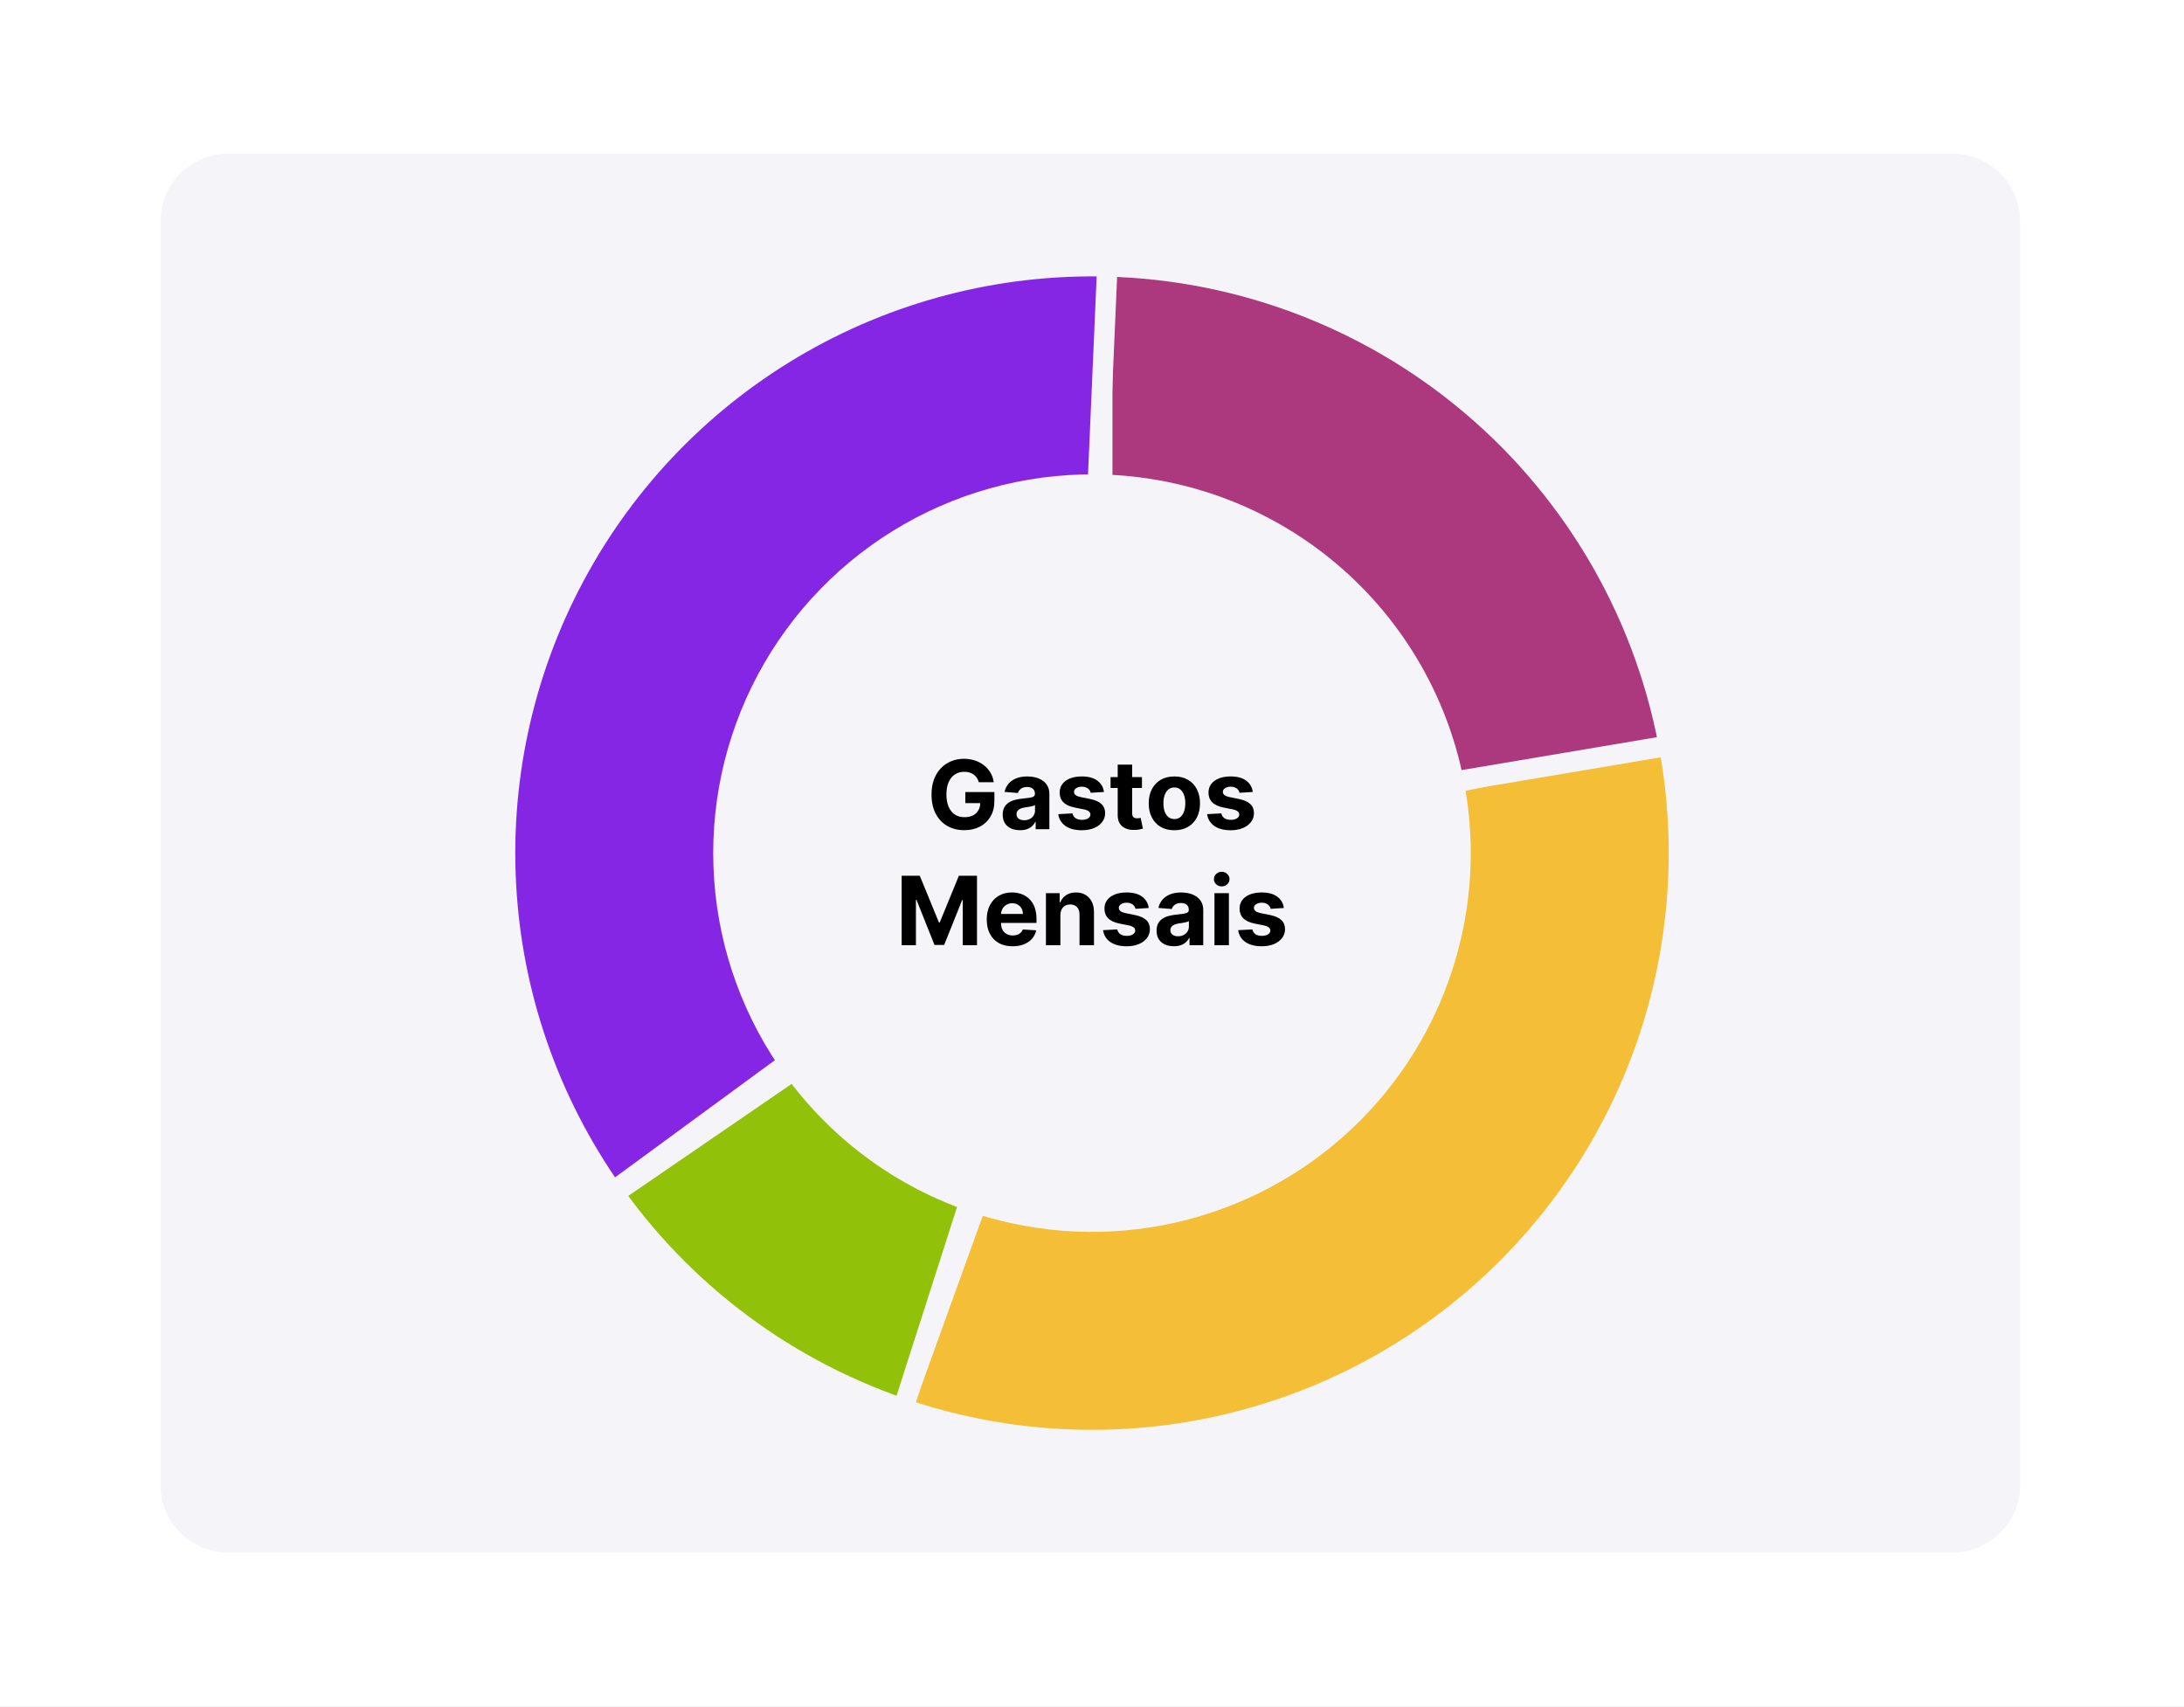
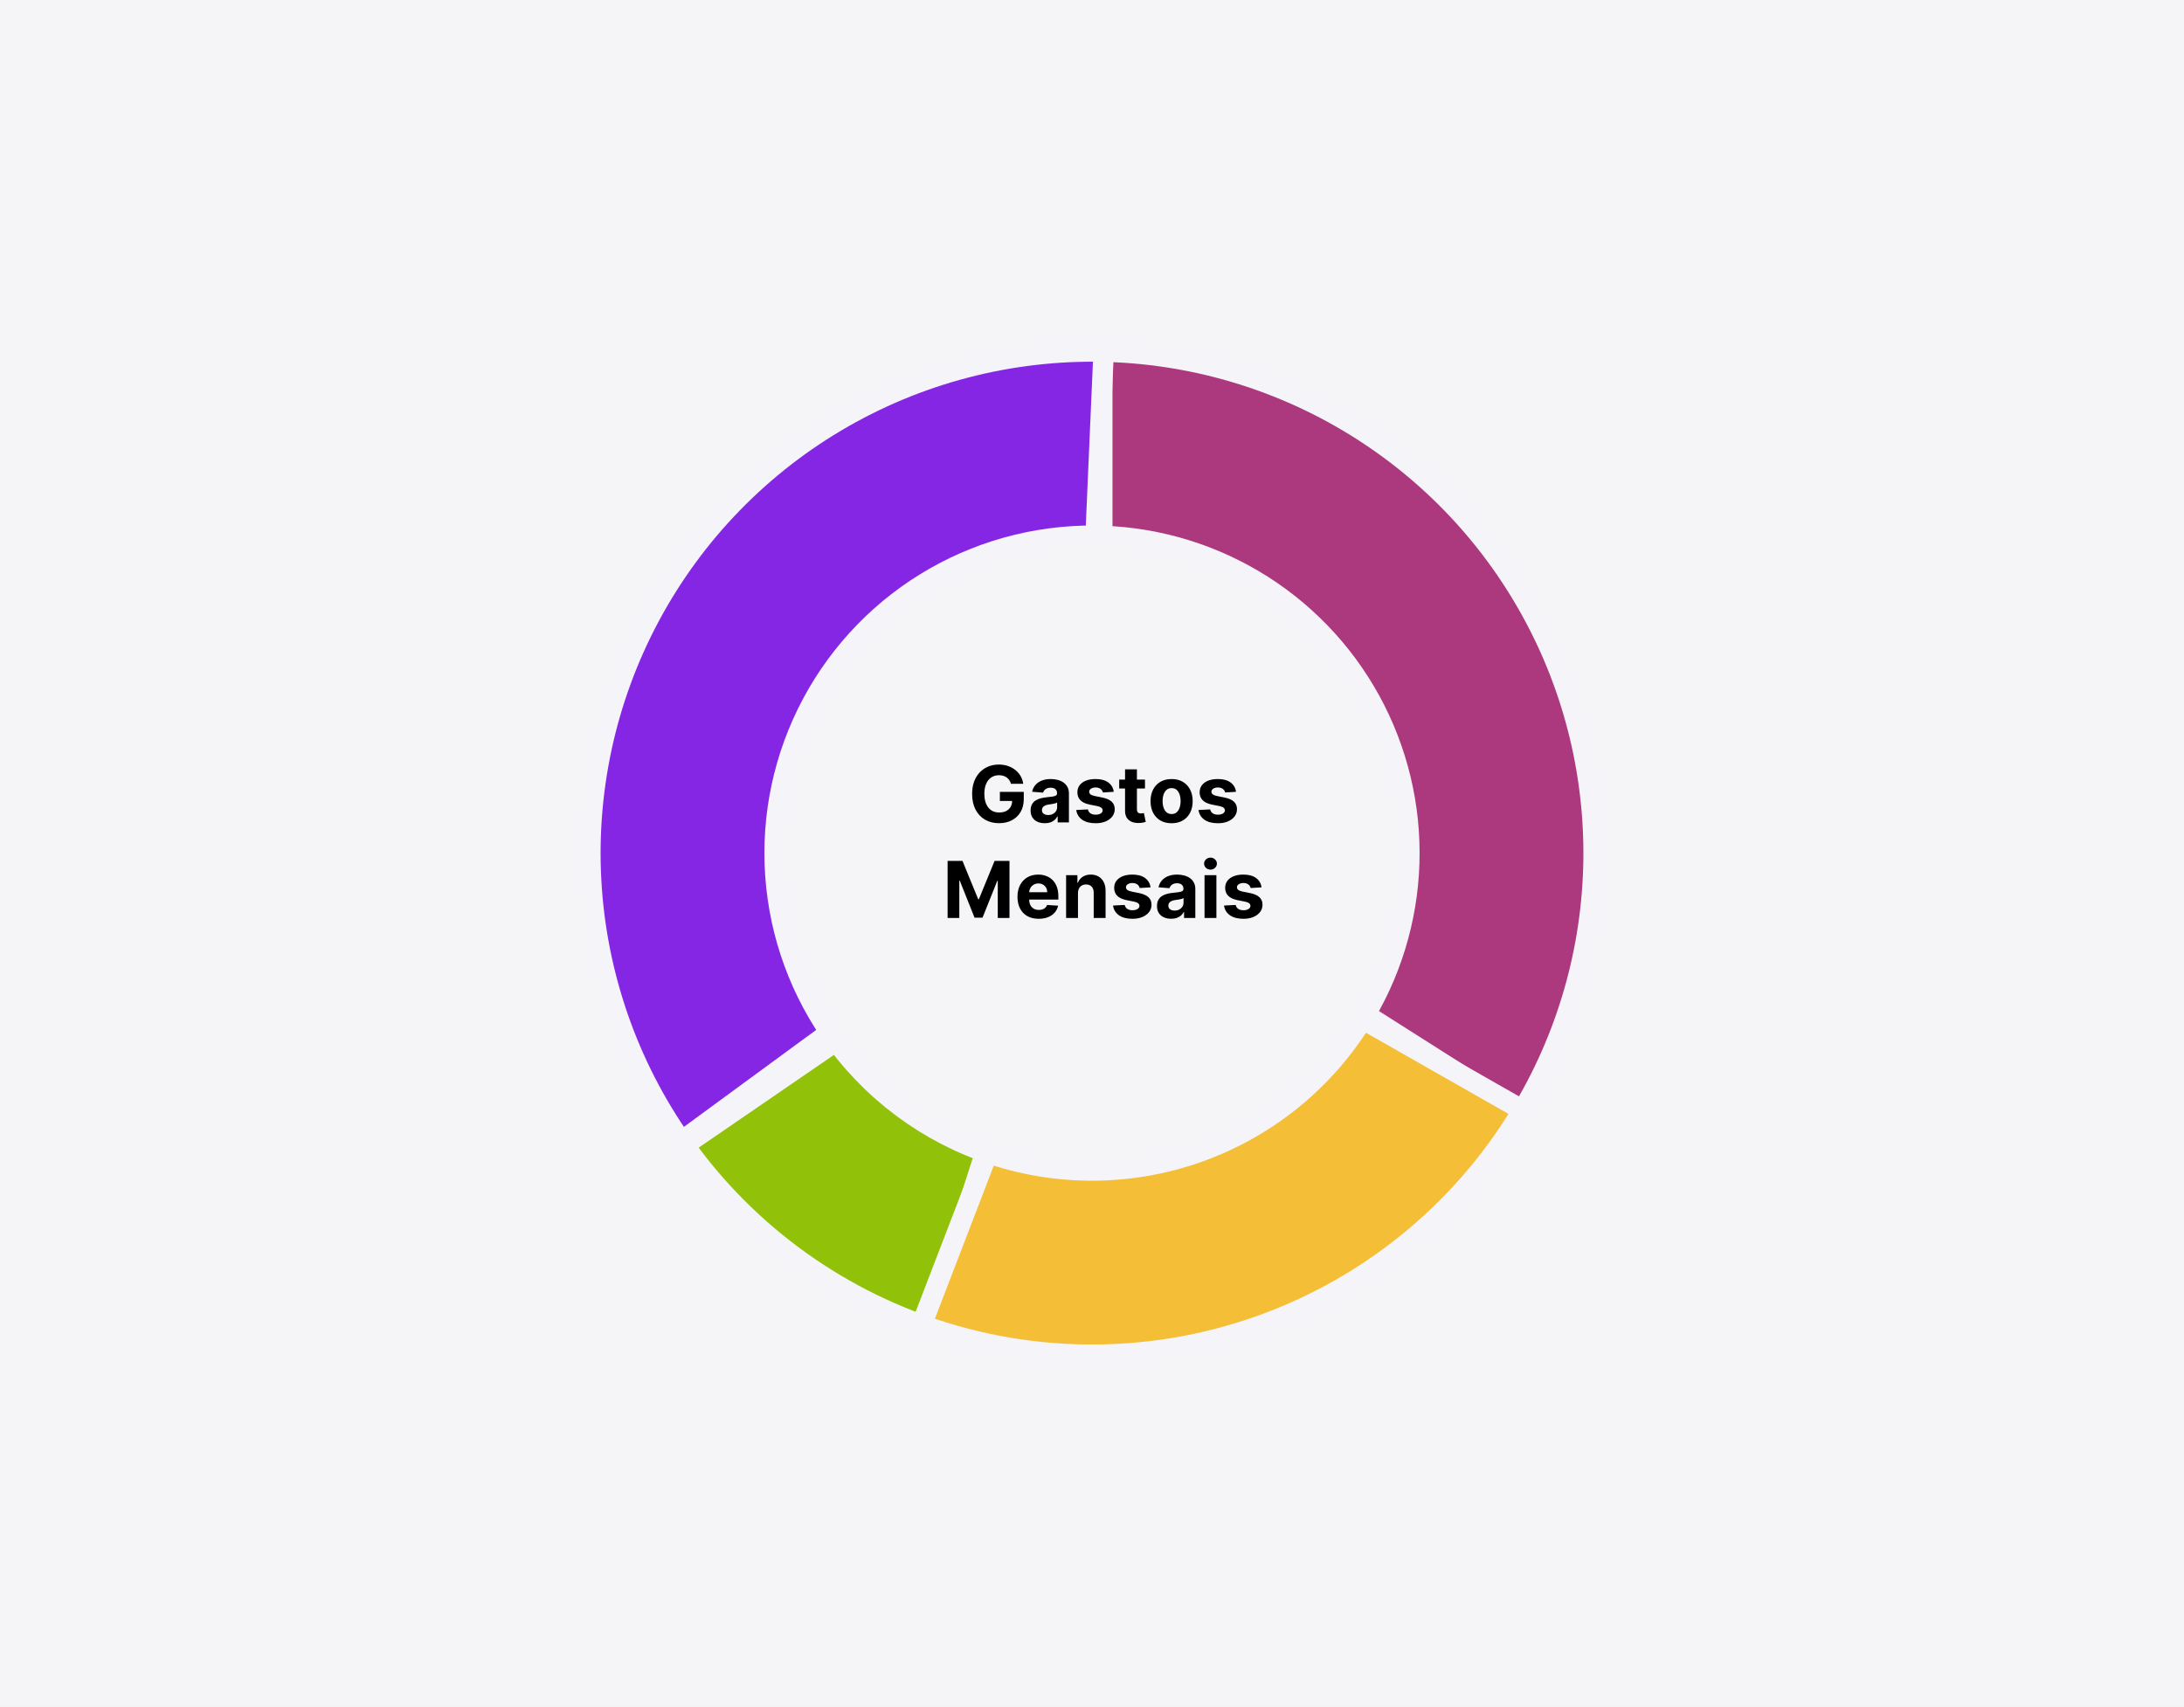
<svg xmlns="http://www.w3.org/2000/svg" width="640" height="500" viewBox="0 0 640 500" fill="none">
  <rect width="640" height="500" fill="white" />
-   <rect x="47" y="45" width="545" height="410" rx="20" fill="#F5F4F8" />
-   <path d="M286.833 229.219C286.694 228.735 286.499 228.307 286.247 227.936C285.995 227.558 285.686 227.24 285.322 226.982C284.964 226.716 284.553 226.514 284.089 226.375C283.632 226.236 283.124 226.166 282.568 226.166C281.527 226.166 280.612 226.425 279.823 226.942C279.041 227.459 278.431 228.211 277.994 229.199C277.556 230.18 277.338 231.38 277.338 232.798C277.338 234.217 277.553 235.423 277.984 236.418C278.415 237.412 279.025 238.171 279.813 238.695C280.602 239.212 281.534 239.47 282.607 239.47C283.582 239.47 284.414 239.298 285.103 238.953C285.799 238.602 286.329 238.108 286.694 237.472C287.065 236.835 287.251 236.083 287.251 235.214L288.126 235.344H282.876V232.102H291.397V234.668C291.397 236.457 291.019 237.995 290.264 239.281C289.508 240.561 288.467 241.548 287.142 242.244C285.816 242.934 284.298 243.278 282.588 243.278C280.678 243.278 279.001 242.857 277.556 242.016C276.111 241.167 274.984 239.964 274.176 238.406C273.374 236.842 272.972 234.986 272.972 232.838C272.972 231.187 273.211 229.716 273.688 228.423C274.172 227.124 274.848 226.024 275.717 225.122C276.585 224.221 277.596 223.535 278.749 223.064C279.903 222.593 281.152 222.358 282.498 222.358C283.651 222.358 284.725 222.527 285.72 222.865C286.714 223.196 287.596 223.667 288.365 224.277C289.14 224.887 289.773 225.613 290.264 226.455C290.754 227.29 291.069 228.211 291.208 229.219H286.833ZM298.907 243.288C297.932 243.288 297.064 243.119 296.302 242.781C295.539 242.437 294.936 241.929 294.492 241.26C294.055 240.584 293.836 239.742 293.836 238.734C293.836 237.886 293.992 237.173 294.303 236.597C294.615 236.02 295.039 235.556 295.576 235.205C296.113 234.853 296.723 234.588 297.405 234.409C298.095 234.23 298.817 234.104 299.573 234.031C300.461 233.938 301.177 233.852 301.721 233.773C302.264 233.687 302.659 233.561 302.904 233.395C303.149 233.229 303.272 232.984 303.272 232.659V232.599C303.272 231.97 303.073 231.482 302.675 231.138C302.284 230.793 301.727 230.621 301.005 230.621C300.242 230.621 299.636 230.79 299.185 231.128C298.734 231.459 298.436 231.877 298.29 232.381L294.373 232.062C294.572 231.134 294.963 230.332 295.546 229.656C296.129 228.973 296.882 228.45 297.803 228.085C298.731 227.714 299.805 227.528 301.025 227.528C301.873 227.528 302.685 227.628 303.461 227.827C304.243 228.026 304.936 228.334 305.539 228.751C306.149 229.169 306.629 229.706 306.981 230.362C307.332 231.012 307.508 231.791 307.508 232.699V243H303.491V240.882H303.371C303.126 241.359 302.798 241.78 302.387 242.145C301.976 242.503 301.482 242.785 300.905 242.99C300.329 243.189 299.662 243.288 298.907 243.288ZM300.12 240.365C300.743 240.365 301.293 240.242 301.77 239.997C302.248 239.745 302.622 239.407 302.894 238.983C303.166 238.559 303.302 238.078 303.302 237.541V235.92C303.169 236.007 302.987 236.086 302.755 236.159C302.529 236.225 302.274 236.288 301.989 236.348C301.704 236.401 301.419 236.451 301.134 236.497C300.849 236.537 300.59 236.573 300.358 236.607C299.861 236.679 299.427 236.795 299.056 236.955C298.685 237.114 298.396 237.329 298.191 237.601C297.985 237.866 297.883 238.197 297.883 238.595C297.883 239.172 298.091 239.613 298.509 239.918C298.933 240.216 299.47 240.365 300.12 240.365ZM323.501 232.082L319.623 232.321C319.557 231.99 319.415 231.691 319.196 231.426C318.977 231.154 318.689 230.939 318.331 230.78C317.979 230.614 317.559 230.531 317.068 230.531C316.412 230.531 315.858 230.67 315.407 230.949C314.957 231.221 314.731 231.585 314.731 232.043C314.731 232.407 314.877 232.715 315.169 232.967C315.461 233.219 315.961 233.421 316.67 233.574L319.434 234.131C320.919 234.436 322.026 234.926 322.756 235.602C323.485 236.278 323.849 237.167 323.849 238.267C323.849 239.268 323.554 240.146 322.964 240.902C322.381 241.658 321.579 242.248 320.558 242.672C319.544 243.089 318.374 243.298 317.048 243.298C315.026 243.298 313.416 242.877 312.216 242.036C311.023 241.187 310.323 240.034 310.118 238.575L314.284 238.357C314.41 238.973 314.715 239.444 315.199 239.768C315.683 240.087 316.302 240.246 317.058 240.246C317.8 240.246 318.397 240.103 318.848 239.818C319.305 239.527 319.537 239.152 319.544 238.695C319.537 238.31 319.375 237.995 319.057 237.75C318.738 237.498 318.248 237.306 317.585 237.173L314.94 236.646C313.449 236.348 312.338 235.831 311.609 235.095C310.887 234.359 310.525 233.421 310.525 232.281C310.525 231.3 310.791 230.455 311.321 229.746C311.858 229.036 312.61 228.49 313.578 228.105C314.552 227.721 315.693 227.528 316.998 227.528C318.927 227.528 320.445 227.936 321.552 228.751C322.666 229.567 323.316 230.677 323.501 232.082ZM334.64 227.727V230.909H325.443V227.727H334.64ZM327.531 224.068H331.767V238.307C331.767 238.698 331.826 239.003 331.945 239.222C332.065 239.434 332.231 239.583 332.443 239.669C332.661 239.755 332.913 239.798 333.198 239.798C333.397 239.798 333.596 239.782 333.795 239.749C333.994 239.709 334.146 239.679 334.252 239.659L334.919 242.811C334.706 242.877 334.408 242.954 334.024 243.04C333.639 243.133 333.172 243.189 332.622 243.209C331.601 243.249 330.706 243.113 329.937 242.801C329.175 242.49 328.581 242.006 328.157 241.349C327.733 240.693 327.524 239.865 327.531 238.864V224.068ZM344.136 243.298C342.591 243.298 341.256 242.97 340.129 242.314C339.008 241.651 338.143 240.73 337.534 239.55C336.924 238.363 336.619 236.988 336.619 235.423C336.619 233.846 336.924 232.467 337.534 231.287C338.143 230.1 339.008 229.179 340.129 228.523C341.256 227.86 342.591 227.528 344.136 227.528C345.68 227.528 347.013 227.86 348.133 228.523C349.26 229.179 350.128 230.1 350.738 231.287C351.348 232.467 351.653 233.846 351.653 235.423C351.653 236.988 351.348 238.363 350.738 239.55C350.128 240.73 349.26 241.651 348.133 242.314C347.013 242.97 345.68 243.298 344.136 243.298ZM344.156 240.017C344.858 240.017 345.445 239.818 345.916 239.42C346.386 239.016 346.741 238.466 346.98 237.77C347.225 237.074 347.347 236.282 347.347 235.393C347.347 234.505 347.225 233.713 346.98 233.017C346.741 232.321 346.386 231.771 345.916 231.366C345.445 230.962 344.858 230.76 344.156 230.76C343.446 230.76 342.85 230.962 342.366 231.366C341.889 231.771 341.527 232.321 341.282 233.017C341.044 233.713 340.924 234.505 340.924 235.393C340.924 236.282 341.044 237.074 341.282 237.77C341.527 238.466 341.889 239.016 342.366 239.42C342.85 239.818 343.446 240.017 344.156 240.017ZM367.115 232.082L363.237 232.321C363.17 231.99 363.028 231.691 362.809 231.426C362.59 231.154 362.302 230.939 361.944 230.78C361.593 230.614 361.172 230.531 360.681 230.531C360.025 230.531 359.472 230.67 359.021 230.949C358.57 231.221 358.345 231.585 358.345 232.043C358.345 232.407 358.49 232.715 358.782 232.967C359.074 233.219 359.574 233.421 360.284 233.574L363.048 234.131C364.533 234.436 365.64 234.926 366.369 235.602C367.098 236.278 367.463 237.167 367.463 238.267C367.463 239.268 367.168 240.146 366.578 240.902C365.994 241.658 365.192 242.248 364.171 242.672C363.157 243.089 361.987 243.298 360.661 243.298C358.64 243.298 357.029 242.877 355.829 242.036C354.636 241.187 353.936 240.034 353.731 238.575L357.897 238.357C358.023 238.973 358.328 239.444 358.812 239.768C359.296 240.087 359.916 240.246 360.671 240.246C361.414 240.246 362.01 240.103 362.461 239.818C362.919 239.527 363.151 239.152 363.157 238.695C363.151 238.31 362.988 237.995 362.67 237.75C362.352 237.498 361.861 237.306 361.198 237.173L358.553 236.646C357.062 236.348 355.952 235.831 355.222 235.095C354.5 234.359 354.139 233.421 354.139 232.281C354.139 231.3 354.404 230.455 354.934 229.746C355.471 229.036 356.223 228.49 357.191 228.105C358.166 227.721 359.306 227.528 360.612 227.528C362.541 227.528 364.059 227.936 365.166 228.751C366.279 229.567 366.929 230.677 367.115 232.082ZM264.225 256.636H269.535L275.143 270.318H275.381L280.989 256.636H286.299V277H282.123V263.746H281.954L276.684 276.901H273.84L268.57 263.696H268.401V277H264.225V256.636ZM296.727 277.298C295.156 277.298 293.803 276.98 292.67 276.344C291.543 275.701 290.675 274.793 290.065 273.619C289.455 272.439 289.15 271.044 289.15 269.433C289.15 267.862 289.455 266.483 290.065 265.297C290.675 264.11 291.533 263.186 292.64 262.523C293.754 261.86 295.06 261.528 296.558 261.528C297.565 261.528 298.503 261.691 299.372 262.016C300.247 262.334 301.009 262.814 301.659 263.457C302.315 264.1 302.825 264.909 303.19 265.884C303.554 266.851 303.737 267.985 303.737 269.284V270.447H290.84V267.822H299.749C299.749 267.213 299.617 266.672 299.352 266.202C299.087 265.731 298.719 265.363 298.248 265.098C297.784 264.826 297.244 264.69 296.627 264.69C295.984 264.69 295.414 264.839 294.917 265.138C294.427 265.429 294.042 265.824 293.764 266.321C293.485 266.812 293.343 267.358 293.336 267.962V270.457C293.336 271.213 293.475 271.866 293.754 272.416C294.039 272.966 294.44 273.391 294.957 273.689C295.474 273.987 296.087 274.136 296.796 274.136C297.267 274.136 297.698 274.07 298.089 273.938C298.48 273.805 298.815 273.606 299.093 273.341C299.372 273.076 299.584 272.751 299.73 272.366L303.647 272.625C303.448 273.566 303.041 274.388 302.424 275.091C301.814 275.787 301.026 276.33 300.058 276.722C299.097 277.106 297.986 277.298 296.727 277.298ZM310.737 268.17V277H306.501V261.727H310.538V264.422H310.717C311.055 263.534 311.622 262.831 312.417 262.314C313.213 261.79 314.177 261.528 315.311 261.528C316.371 261.528 317.296 261.76 318.085 262.224C318.874 262.688 319.487 263.351 319.924 264.213C320.362 265.068 320.58 266.089 320.58 267.276V277H316.345V268.031C316.351 267.097 316.113 266.367 315.629 265.844C315.145 265.313 314.479 265.048 313.63 265.048C313.06 265.048 312.556 265.171 312.119 265.416C311.688 265.661 311.35 266.019 311.105 266.49C310.866 266.954 310.743 267.514 310.737 268.17ZM336.626 266.082L332.748 266.321C332.682 265.99 332.54 265.691 332.321 265.426C332.102 265.154 331.814 264.939 331.456 264.78C331.104 264.614 330.684 264.531 330.193 264.531C329.537 264.531 328.983 264.67 328.532 264.949C328.082 265.221 327.856 265.585 327.856 266.043C327.856 266.407 328.002 266.715 328.294 266.967C328.586 267.219 329.086 267.421 329.795 267.574L332.559 268.131C334.044 268.436 335.151 268.926 335.881 269.602C336.61 270.278 336.974 271.167 336.974 272.267C336.974 273.268 336.679 274.146 336.089 274.902C335.506 275.658 334.704 276.248 333.683 276.672C332.669 277.089 331.499 277.298 330.173 277.298C328.151 277.298 326.541 276.877 325.341 276.036C324.148 275.187 323.448 274.034 323.243 272.575L327.409 272.357C327.535 272.973 327.84 273.444 328.324 273.768C328.808 274.087 329.427 274.246 330.183 274.246C330.925 274.246 331.522 274.103 331.973 273.818C332.43 273.527 332.662 273.152 332.669 272.695C332.662 272.31 332.5 271.995 332.182 271.75C331.863 271.498 331.373 271.306 330.71 271.173L328.065 270.646C326.574 270.348 325.463 269.831 324.734 269.095C324.012 268.359 323.65 267.421 323.65 266.281C323.65 265.3 323.916 264.455 324.446 263.746C324.983 263.036 325.735 262.49 326.703 262.105C327.677 261.721 328.818 261.528 330.123 261.528C332.052 261.528 333.57 261.936 334.677 262.751C335.791 263.567 336.441 264.677 336.626 266.082ZM343.997 277.288C343.022 277.288 342.154 277.119 341.392 276.781C340.629 276.437 340.026 275.929 339.582 275.26C339.144 274.584 338.926 273.742 338.926 272.734C338.926 271.886 339.081 271.173 339.393 270.597C339.704 270.02 340.129 269.556 340.666 269.205C341.203 268.853 341.812 268.588 342.495 268.409C343.185 268.23 343.907 268.104 344.663 268.031C345.551 267.938 346.267 267.852 346.811 267.773C347.354 267.687 347.749 267.561 347.994 267.395C348.239 267.229 348.362 266.984 348.362 266.659V266.599C348.362 265.97 348.163 265.482 347.765 265.138C347.374 264.793 346.817 264.621 346.095 264.621C345.332 264.621 344.726 264.79 344.275 265.128C343.824 265.459 343.526 265.877 343.38 266.381L339.463 266.062C339.661 265.134 340.052 264.332 340.636 263.656C341.219 262.973 341.972 262.45 342.893 262.085C343.821 261.714 344.895 261.528 346.115 261.528C346.963 261.528 347.775 261.628 348.551 261.827C349.333 262.026 350.026 262.334 350.629 262.751C351.239 263.169 351.719 263.706 352.07 264.362C352.422 265.012 352.597 265.791 352.597 266.699V277H348.58V274.882H348.461C348.216 275.359 347.888 275.78 347.477 276.145C347.066 276.503 346.572 276.785 345.995 276.99C345.419 277.189 344.752 277.288 343.997 277.288ZM345.21 274.365C345.833 274.365 346.383 274.242 346.86 273.997C347.338 273.745 347.712 273.407 347.984 272.983C348.256 272.559 348.392 272.078 348.392 271.541V269.92C348.259 270.007 348.077 270.086 347.845 270.159C347.619 270.225 347.364 270.288 347.079 270.348C346.794 270.401 346.509 270.451 346.224 270.497C345.939 270.537 345.68 270.573 345.448 270.607C344.951 270.679 344.517 270.795 344.146 270.955C343.775 271.114 343.486 271.329 343.281 271.601C343.075 271.866 342.972 272.197 342.972 272.595C342.972 273.172 343.181 273.613 343.599 273.918C344.023 274.216 344.56 274.365 345.21 274.365ZM355.884 277V261.727H360.119V277H355.884ZM358.012 259.759C357.382 259.759 356.842 259.55 356.391 259.132C355.947 258.708 355.725 258.201 355.725 257.611C355.725 257.027 355.947 256.527 356.391 256.109C356.842 255.685 357.382 255.473 358.012 255.473C358.641 255.473 359.178 255.685 359.622 256.109C360.073 256.527 360.298 257.027 360.298 257.611C360.298 258.201 360.073 258.708 359.622 259.132C359.178 259.55 358.641 259.759 358.012 259.759ZM376.22 266.082L372.342 266.321C372.276 265.99 372.133 265.691 371.915 265.426C371.696 265.154 371.407 264.939 371.05 264.78C370.698 264.614 370.277 264.531 369.787 264.531C369.131 264.531 368.577 264.67 368.126 264.949C367.675 265.221 367.45 265.585 367.45 266.043C367.45 266.407 367.596 266.715 367.888 266.967C368.179 267.219 368.68 267.421 369.389 267.574L372.153 268.131C373.638 268.436 374.745 268.926 375.474 269.602C376.203 270.278 376.568 271.167 376.568 272.267C376.568 273.268 376.273 274.146 375.683 274.902C375.1 275.658 374.298 276.248 373.277 276.672C372.263 277.089 371.093 277.298 369.767 277.298C367.745 277.298 366.134 276.877 364.934 276.036C363.741 275.187 363.042 274.034 362.836 272.575L367.003 272.357C367.129 272.973 367.434 273.444 367.917 273.768C368.401 274.087 369.021 274.246 369.777 274.246C370.519 274.246 371.116 274.103 371.567 273.818C372.024 273.527 372.256 273.152 372.263 272.695C372.256 272.31 372.094 271.995 371.775 271.75C371.457 271.498 370.967 271.306 370.304 271.173L367.659 270.646C366.167 270.348 365.057 269.831 364.328 269.095C363.605 268.359 363.244 267.421 363.244 266.281C363.244 265.3 363.509 264.455 364.04 263.746C364.577 263.036 365.329 262.49 366.297 262.105C367.271 261.721 368.411 261.528 369.717 261.528C371.646 261.528 373.164 261.936 374.271 262.751C375.385 263.567 376.034 264.677 376.22 266.082Z" fill="black" />
+   <rect width="640" height="500" fill="#F5F4F7" />
+   <path d="M296.256 229.68C296.142 229.282 295.981 228.931 295.774 228.626C295.567 228.316 295.314 228.054 295.014 227.842C294.72 227.624 294.383 227.458 294.002 227.344C293.626 227.229 293.209 227.172 292.752 227.172C291.897 227.172 291.146 227.385 290.498 227.809C289.855 228.234 289.354 228.852 288.995 229.663C288.636 230.469 288.456 231.455 288.456 232.62C288.456 233.785 288.633 234.776 288.987 235.593C289.341 236.41 289.842 237.033 290.49 237.463C291.138 237.888 291.903 238.1 292.785 238.1C293.585 238.1 294.268 237.959 294.835 237.676C295.406 237.387 295.842 236.982 296.142 236.459C296.446 235.936 296.599 235.318 296.599 234.605L297.318 234.711H293.005V232.048H300.005V234.156C300.005 235.626 299.694 236.889 299.074 237.945C298.453 238.996 297.598 239.808 296.509 240.379C295.42 240.946 294.173 241.229 292.768 241.229C291.2 241.229 289.823 240.883 288.636 240.191C287.448 239.494 286.523 238.506 285.859 237.227C285.2 235.942 284.87 234.417 284.87 232.653C284.87 231.297 285.066 230.088 285.458 229.026C285.856 227.959 286.411 227.055 287.125 226.315C287.838 225.574 288.668 225.011 289.616 224.624C290.563 224.237 291.589 224.044 292.695 224.044C293.642 224.044 294.524 224.183 295.341 224.461C296.158 224.733 296.882 225.119 297.514 225.62C298.151 226.121 298.671 226.718 299.074 227.409C299.477 228.095 299.735 228.852 299.85 229.68H296.256ZM306.173 241.237C305.373 241.237 304.66 241.098 304.034 240.82C303.407 240.537 302.912 240.121 302.547 239.571C302.188 239.015 302.008 238.324 302.008 237.496C302.008 236.799 302.136 236.214 302.392 235.74C302.648 235.266 302.996 234.885 303.437 234.597C303.878 234.308 304.379 234.09 304.94 233.943C305.506 233.796 306.1 233.693 306.721 233.633C307.45 233.557 308.038 233.486 308.485 233.42C308.931 233.35 309.255 233.246 309.457 233.11C309.658 232.974 309.759 232.772 309.759 232.506V232.457C309.759 231.939 309.596 231.539 309.269 231.256C308.948 230.973 308.49 230.831 307.897 230.831C307.271 230.831 306.772 230.97 306.402 231.248C306.032 231.52 305.787 231.863 305.667 232.277L302.449 232.016C302.612 231.253 302.934 230.594 303.413 230.039C303.892 229.478 304.51 229.048 305.267 228.749C306.029 228.444 306.911 228.291 307.913 228.291C308.61 228.291 309.277 228.373 309.914 228.536C310.557 228.7 311.126 228.953 311.621 229.296C312.122 229.639 312.517 230.08 312.806 230.619C313.094 231.153 313.238 231.792 313.238 232.538V241H309.939V239.26H309.841C309.639 239.652 309.37 239.998 309.032 240.298C308.694 240.592 308.289 240.823 307.815 240.992C307.341 241.155 306.794 241.237 306.173 241.237ZM307.17 238.836C307.682 238.836 308.134 238.735 308.526 238.533C308.918 238.326 309.225 238.049 309.449 237.7C309.672 237.352 309.784 236.957 309.784 236.516V235.185C309.675 235.255 309.525 235.321 309.334 235.381C309.149 235.435 308.94 235.487 308.705 235.536C308.471 235.579 308.237 235.62 308.003 235.658C307.769 235.691 307.556 235.721 307.366 235.748C306.958 235.808 306.601 235.903 306.296 236.034C305.991 236.165 305.754 236.342 305.585 236.565C305.417 236.783 305.332 237.055 305.332 237.382C305.332 237.855 305.504 238.218 305.847 238.468C306.195 238.713 306.636 238.836 307.17 238.836ZM326.376 232.032L323.191 232.228C323.136 231.956 323.019 231.711 322.839 231.493C322.66 231.27 322.423 231.093 322.129 230.962C321.84 230.826 321.495 230.758 321.092 230.758C320.553 230.758 320.098 230.872 319.728 231.101C319.357 231.324 319.172 231.624 319.172 231.999C319.172 232.299 319.292 232.552 319.532 232.759C319.771 232.966 320.182 233.132 320.765 233.257L323.035 233.714C324.255 233.965 325.164 234.368 325.763 234.923C326.362 235.479 326.662 236.208 326.662 237.112C326.662 237.934 326.42 238.656 325.935 239.277C325.456 239.897 324.797 240.382 323.958 240.73C323.125 241.074 322.164 241.245 321.075 241.245C319.414 241.245 318.091 240.899 317.106 240.208C316.126 239.511 315.551 238.563 315.382 237.365L318.805 237.186C318.908 237.692 319.159 238.079 319.556 238.346C319.954 238.607 320.463 238.738 321.083 238.738C321.693 238.738 322.183 238.621 322.554 238.386C322.929 238.147 323.12 237.839 323.125 237.463C323.12 237.148 322.986 236.889 322.725 236.688C322.464 236.481 322.061 236.323 321.516 236.214L319.344 235.781C318.119 235.536 317.207 235.111 316.608 234.507C316.014 233.902 315.717 233.132 315.717 232.195C315.717 231.389 315.935 230.695 316.371 230.113C316.812 229.53 317.43 229.081 318.225 228.765C319.025 228.449 319.962 228.291 321.034 228.291C322.619 228.291 323.866 228.626 324.775 229.296C325.69 229.966 326.224 230.878 326.376 232.032ZM335.526 228.455V231.068H327.971V228.455H335.526ZM329.686 225.449H333.165V237.145C333.165 237.466 333.214 237.717 333.312 237.896C333.41 238.071 333.547 238.193 333.721 238.264C333.9 238.335 334.107 238.37 334.341 238.37C334.505 238.37 334.668 238.356 334.832 238.329C334.995 238.297 335.12 238.272 335.207 238.256L335.754 240.845C335.58 240.899 335.335 240.962 335.019 241.033C334.704 241.109 334.32 241.155 333.868 241.172C333.029 241.204 332.294 241.093 331.663 240.837C331.036 240.581 330.549 240.183 330.201 239.644C329.852 239.105 329.681 238.424 329.686 237.602V225.449ZM343.326 241.245C342.057 241.245 340.96 240.975 340.034 240.436C339.114 239.892 338.404 239.135 337.903 238.166C337.402 237.191 337.151 236.061 337.151 234.776C337.151 233.48 337.402 232.348 337.903 231.379C338.404 230.404 339.114 229.647 340.034 229.108C340.96 228.563 342.057 228.291 343.326 228.291C344.595 228.291 345.689 228.563 346.609 229.108C347.535 229.647 348.248 230.404 348.749 231.379C349.25 232.348 349.501 233.48 349.501 234.776C349.501 236.061 349.25 237.191 348.749 238.166C348.248 239.135 347.535 239.892 346.609 240.436C345.689 240.975 344.595 241.245 343.326 241.245ZM343.342 238.55C343.919 238.55 344.401 238.386 344.788 238.06C345.174 237.728 345.466 237.276 345.662 236.704C345.863 236.132 345.964 235.481 345.964 234.752C345.964 234.022 345.863 233.371 345.662 232.8C345.466 232.228 345.174 231.776 344.788 231.444C344.401 231.112 343.919 230.946 343.342 230.946C342.76 230.946 342.27 231.112 341.872 231.444C341.48 231.776 341.183 232.228 340.982 232.8C340.786 233.371 340.688 234.022 340.688 234.752C340.688 235.481 340.786 236.132 340.982 236.704C341.183 237.276 341.48 237.728 341.872 238.06C342.27 238.386 342.76 238.55 343.342 238.55ZM362.201 232.032L359.016 232.228C358.961 231.956 358.844 231.711 358.665 231.493C358.485 231.27 358.248 231.093 357.954 230.962C357.665 230.826 357.32 230.758 356.917 230.758C356.378 230.758 355.923 230.872 355.553 231.101C355.183 231.324 354.997 231.624 354.997 231.999C354.997 232.299 355.117 232.552 355.357 232.759C355.596 232.966 356.007 233.132 356.59 233.257L358.861 233.714C360.08 233.965 360.99 234.368 361.589 234.923C362.188 235.479 362.487 236.208 362.487 237.112C362.487 237.934 362.245 238.656 361.76 239.277C361.281 239.897 360.622 240.382 359.784 240.73C358.951 241.074 357.989 241.245 356.9 241.245C355.24 241.245 353.917 240.899 352.931 240.208C351.951 239.511 351.376 238.563 351.208 237.365L354.63 237.186C354.733 237.692 354.984 238.079 355.381 238.346C355.779 238.607 356.288 238.738 356.909 238.738C357.518 238.738 358.009 238.621 358.379 238.386C358.754 238.147 358.945 237.839 358.951 237.463C358.945 237.148 358.812 236.889 358.55 236.688C358.289 236.481 357.886 236.323 357.341 236.214L355.169 235.781C353.944 235.536 353.032 235.111 352.433 234.507C351.839 233.902 351.542 233.132 351.542 232.195C351.542 231.389 351.76 230.695 352.196 230.113C352.637 229.53 353.255 229.081 354.05 228.765C354.85 228.449 355.787 228.291 356.86 228.291C358.444 228.291 359.691 228.626 360.6 229.296C361.515 229.966 362.049 230.878 362.201 232.032ZM277.685 252.273H282.046L286.653 263.511H286.849L291.455 252.273H295.817V269H292.386V258.113H292.248L287.919 268.918H285.583L281.254 258.072H281.115V269H277.685V252.273ZM304.383 269.245C303.092 269.245 301.981 268.984 301.05 268.461C300.125 267.933 299.411 267.187 298.91 266.223C298.409 265.254 298.159 264.108 298.159 262.784C298.159 261.494 298.409 260.361 298.91 259.387C299.411 258.412 300.116 257.652 301.026 257.108C301.941 256.563 303.013 256.291 304.244 256.291C305.071 256.291 305.842 256.425 306.555 256.691C307.274 256.953 307.9 257.348 308.434 257.876C308.973 258.404 309.392 259.068 309.692 259.869C309.991 260.664 310.141 261.595 310.141 262.662V263.618H299.547V261.461H306.866C306.866 260.96 306.757 260.517 306.539 260.13C306.321 259.743 306.019 259.441 305.632 259.223C305.251 259 304.807 258.888 304.301 258.888C303.773 258.888 303.305 259.011 302.896 259.256C302.493 259.496 302.177 259.82 301.949 260.228C301.72 260.631 301.603 261.08 301.598 261.576V263.626C301.598 264.246 301.712 264.783 301.941 265.235C302.175 265.687 302.504 266.035 302.929 266.28C303.354 266.525 303.857 266.648 304.44 266.648C304.826 266.648 305.18 266.593 305.502 266.484C305.823 266.375 306.098 266.212 306.327 265.994C306.555 265.777 306.73 265.51 306.849 265.194L310.067 265.406C309.904 266.179 309.569 266.855 309.063 267.432C308.562 268.004 307.914 268.45 307.119 268.771C306.329 269.087 305.417 269.245 304.383 269.245ZM315.891 261.747V269H312.411V256.455H315.727V258.668H315.875C316.152 257.938 316.618 257.361 317.271 256.936C317.925 256.506 318.717 256.291 319.648 256.291C320.519 256.291 321.279 256.482 321.927 256.863C322.575 257.244 323.078 257.789 323.438 258.496C323.797 259.199 323.977 260.037 323.977 261.012V269H320.497V261.633C320.503 260.865 320.307 260.266 319.909 259.836C319.512 259.4 318.965 259.183 318.268 259.183C317.799 259.183 317.386 259.283 317.026 259.485C316.672 259.686 316.395 259.98 316.193 260.367C315.997 260.748 315.896 261.208 315.891 261.747ZM337.157 260.032L333.972 260.228C333.917 259.956 333.8 259.711 333.621 259.493C333.441 259.27 333.204 259.093 332.91 258.962C332.622 258.826 332.276 258.758 331.873 258.758C331.334 258.758 330.879 258.872 330.509 259.101C330.139 259.324 329.953 259.624 329.953 259.999C329.953 260.299 330.073 260.552 330.313 260.759C330.552 260.966 330.963 261.132 331.546 261.257L333.817 261.714C335.036 261.965 335.946 262.368 336.545 262.923C337.144 263.479 337.443 264.208 337.443 265.112C337.443 265.934 337.201 266.656 336.716 267.277C336.237 267.897 335.578 268.382 334.74 268.73C333.907 269.074 332.946 269.245 331.856 269.245C330.196 269.245 328.873 268.899 327.887 268.208C326.907 267.511 326.332 266.563 326.164 265.365L329.586 265.186C329.689 265.692 329.94 266.079 330.337 266.346C330.735 266.607 331.244 266.738 331.865 266.738C332.475 266.738 332.965 266.621 333.335 266.386C333.711 266.147 333.901 265.839 333.907 265.463C333.901 265.148 333.768 264.889 333.506 264.688C333.245 264.481 332.842 264.323 332.298 264.214L330.125 263.781C328.9 263.536 327.988 263.111 327.389 262.507C326.795 261.902 326.499 261.132 326.499 260.195C326.499 259.389 326.716 258.695 327.152 258.113C327.593 257.53 328.211 257.081 329.006 256.765C329.806 256.449 330.743 256.291 331.816 256.291C333.4 256.291 334.647 256.626 335.556 257.296C336.471 257.966 337.005 258.878 337.157 260.032ZM343.212 269.237C342.411 269.237 341.698 269.098 341.072 268.82C340.445 268.537 339.95 268.121 339.585 267.571C339.226 267.015 339.046 266.324 339.046 265.496C339.046 264.799 339.174 264.214 339.43 263.74C339.686 263.266 340.034 262.885 340.475 262.597C340.916 262.308 341.417 262.09 341.978 261.943C342.544 261.796 343.138 261.693 343.759 261.633C344.488 261.557 345.076 261.486 345.523 261.42C345.969 261.35 346.293 261.246 346.495 261.11C346.696 260.974 346.797 260.772 346.797 260.506V260.457C346.797 259.939 346.634 259.539 346.307 259.256C345.986 258.973 345.528 258.831 344.935 258.831C344.309 258.831 343.81 258.97 343.44 259.248C343.07 259.52 342.825 259.863 342.705 260.277L339.487 260.016C339.65 259.253 339.972 258.594 340.451 258.039C340.93 257.478 341.548 257.048 342.305 256.749C343.067 256.444 343.949 256.291 344.951 256.291C345.648 256.291 346.315 256.373 346.952 256.536C347.595 256.7 348.164 256.953 348.659 257.296C349.16 257.639 349.555 258.08 349.844 258.619C350.132 259.153 350.277 259.792 350.277 260.538V269H346.977V267.26H346.879C346.677 267.652 346.408 267.998 346.07 268.298C345.733 268.592 345.327 268.823 344.853 268.992C344.379 269.155 343.832 269.237 343.212 269.237ZM344.208 266.836C344.72 266.836 345.172 266.735 345.564 266.533C345.956 266.326 346.263 266.049 346.487 265.7C346.71 265.352 346.822 264.957 346.822 264.516V263.185C346.713 263.255 346.563 263.321 346.372 263.381C346.187 263.435 345.978 263.487 345.743 263.536C345.509 263.579 345.275 263.62 345.041 263.658C344.807 263.691 344.595 263.721 344.404 263.748C343.996 263.808 343.639 263.903 343.334 264.034C343.029 264.165 342.792 264.342 342.623 264.565C342.455 264.783 342.37 265.055 342.37 265.382C342.37 265.855 342.542 266.218 342.885 266.468C343.233 266.713 343.674 266.836 344.208 266.836ZM352.976 269V256.455H356.455V269H352.976ZM354.724 254.837C354.206 254.837 353.763 254.666 353.392 254.323C353.028 253.974 352.845 253.558 352.845 253.073C352.845 252.594 353.028 252.183 353.392 251.84C353.763 251.491 354.206 251.317 354.724 251.317C355.241 251.317 355.682 251.491 356.047 251.84C356.417 252.183 356.602 252.594 356.602 253.073C356.602 253.558 356.417 253.974 356.047 254.323C355.682 254.666 355.241 254.837 354.724 254.837ZM369.681 260.032L366.495 260.228C366.441 259.956 366.324 259.711 366.144 259.493C365.964 259.27 365.728 259.093 365.434 258.962C365.145 258.826 364.799 258.758 364.396 258.758C363.857 258.758 363.403 258.872 363.032 259.101C362.662 259.324 362.477 259.624 362.477 259.999C362.477 260.299 362.597 260.552 362.836 260.759C363.076 260.966 363.487 261.132 364.07 261.257L366.34 261.714C367.56 261.965 368.469 262.368 369.068 262.923C369.667 263.479 369.967 264.208 369.967 265.112C369.967 265.934 369.724 266.656 369.24 267.277C368.76 267.897 368.102 268.382 367.263 268.73C366.43 269.074 365.469 269.245 364.38 269.245C362.719 269.245 361.396 268.899 360.41 268.208C359.43 267.511 358.856 266.563 358.687 265.365L362.109 265.186C362.213 265.692 362.463 266.079 362.861 266.346C363.258 266.607 363.767 266.738 364.388 266.738C364.998 266.738 365.488 266.621 365.858 266.386C366.234 266.147 366.425 265.839 366.43 265.463C366.425 265.148 366.291 264.889 366.03 264.688C365.768 264.481 365.365 264.323 364.821 264.214L362.648 263.781C361.423 263.536 360.511 263.111 359.912 262.507C359.319 261.902 359.022 261.132 359.022 260.195C359.022 259.389 359.24 258.695 359.675 258.113C360.116 257.53 360.734 257.081 361.529 256.765C362.33 256.449 363.266 256.291 364.339 256.291C365.924 256.291 367.171 256.626 368.08 257.296C368.995 257.966 369.528 258.878 369.681 260.032Z" fill="black" />
  <mask id="path-3-inside-1_102_70" fill="white">
-     <path d="M490.817 211.967C497.629 242.561 496.099 274.423 486.388 304.223C476.676 334.024 459.139 360.669 435.61 381.375C412.08 402.081 383.422 416.088 352.628 421.931C321.835 427.775 290.037 425.242 260.558 414.595L284.335 348.757C302.022 355.145 321.101 356.665 339.577 353.159C358.053 349.653 375.248 341.249 389.366 328.825C403.484 316.401 414.006 300.414 419.833 282.534C425.659 264.654 426.577 245.537 422.49 227.18L490.817 211.967Z" />
+     <path d="M320 100C346.865 100 373.238 107.215 396.361 120.892C419.485 134.568 438.511 154.204 451.452 177.747C464.392 201.29 470.772 227.877 469.925 254.729C469.078 281.581 461.035 307.713 446.637 330.394L395.982 298.236C404.621 284.628 409.447 268.949 409.955 252.837C410.463 236.726 406.635 220.774 398.871 206.648C391.107 192.522 379.691 180.741 365.817 172.535C351.943 164.329 336.119 160 320 160L320 100Z" />
  </mask>
-   <path d="M490.817 211.967C497.629 242.561 496.099 274.423 486.388 304.223C476.676 334.024 459.139 360.669 435.61 381.375C412.08 402.081 383.422 416.088 352.628 421.931C321.835 427.775 290.037 425.242 260.558 414.595L284.335 348.757C302.022 355.145 321.101 356.665 339.577 353.159C358.053 349.653 375.248 341.249 389.366 328.825C403.484 316.401 414.006 300.414 419.833 282.534C425.659 264.654 426.577 245.537 422.49 227.18L490.817 211.967Z" fill="#F4BE37" stroke="#F5F4F8" stroke-width="12" mask="url(#path-3-inside-1_102_70)" />
+   <path d="M320 100C346.865 100 373.238 107.215 396.361 120.892C419.485 134.568 438.511 154.204 451.452 177.747C464.392 201.29 470.772 227.877 469.925 254.729C469.078 281.581 461.035 307.713 446.637 330.394L395.982 298.236C404.621 284.628 409.447 268.949 409.955 252.837C410.463 236.726 406.635 220.774 398.871 206.648C391.107 192.522 379.691 180.741 365.817 172.535C351.943 164.329 336.119 160 320 160L320 100Z" fill="#AC387E" stroke="#F5F4F8" stroke-width="12" mask="url(#path-3-inside-1_102_70)" />
  <mask id="path-4-inside-2_102_70" fill="white">
-     <path d="M266.58 416.647C229.609 404.796 197.629 380.987 175.673 348.969L233.404 309.381C246.578 328.592 265.766 342.878 287.948 349.988L266.58 416.647Z" />
+     <path d="M274.211 392.84C242.522 382.682 215.111 362.275 196.291 334.83L245.775 300.898C257.066 317.365 273.513 329.609 292.527 335.704L274.211 392.84Z" />
  </mask>
-   <path d="M266.58 416.647C229.609 404.796 197.629 380.987 175.673 348.969L233.404 309.381C246.578 328.592 265.766 342.878 287.948 349.988L266.58 416.647Z" fill="#91C108" stroke="#F5F4F8" stroke-width="12" mask="url(#path-4-inside-2_102_70)" />
+   <path d="M274.211 392.84C242.522 382.682 215.111 362.275 196.291 334.83L245.775 300.898C257.066 317.365 273.513 329.609 292.527 335.704L274.211 392.84Z" fill="#91C108" stroke="#F5F4F8" stroke-width="12" mask="url(#path-4-inside-2_102_70)" />
  <mask id="path-5-inside-3_102_70" fill="white">
-     <path d="M320 75C361.373 75 401.408 89.658 433 116.374C464.592 143.089 485.696 180.133 492.569 220.931L423.541 232.559C419.418 208.08 406.755 185.853 387.8 169.824C368.845 153.795 344.824 145 320 145V75Z" />
+     <path d="M450.338 324.242C432.58 355.419 404.234 379.198 370.443 391.264C336.653 403.33 299.657 402.884 266.168 390.007L287.701 334.004C307.794 341.73 329.992 341.998 350.266 334.758C370.54 327.519 387.548 313.252 398.203 294.545L450.338 324.242Z" />
  </mask>
-   <path d="M320 75C361.373 75 401.408 89.658 433 116.374C464.592 143.089 485.696 180.133 492.569 220.931L423.541 232.559C419.418 208.08 406.755 185.853 387.8 169.824C368.845 153.795 344.824 145 320 145V75Z" fill="#AC387E" stroke="#F5F4F8" stroke-width="12" mask="url(#path-5-inside-3_102_70)" />
+   <path d="M450.338 324.242C432.58 355.419 404.234 379.198 370.443 391.264C336.653 403.33 299.657 402.884 266.168 390.007L287.701 334.004C307.794 341.73 329.992 341.998 350.266 334.758C370.54 327.519 387.548 313.252 398.203 294.545L450.338 324.242Z" fill="#F4BE37" stroke="#F5F4F8" stroke-width="12" mask="url(#path-5-inside-3_102_70)" />
  <mask id="path-6-inside-4_102_70" fill="white">
-     <path d="M178.858 353.46C159.358 326.857 147.773 295.285 145.439 262.383C143.105 229.481 150.117 196.589 165.667 167.5C181.217 138.41 204.671 114.308 233.326 97.971C261.981 81.635 294.67 73.729 327.623 75.166L324.574 145.1C304.802 144.238 285.189 148.981 267.996 158.783C250.803 168.585 236.73 183.046 227.4 200.5C218.07 217.953 213.863 237.688 215.263 257.43C216.664 277.171 223.615 296.114 235.315 312.076L178.858 353.46Z" />
+     <path d="M199.021 338.68C182.307 315.878 172.377 288.815 170.376 260.614C168.375 232.412 174.386 204.219 187.715 179.285C201.043 154.352 221.147 133.693 245.708 119.69C270.27 105.687 298.288 98.911 326.534 100.142L323.921 160.085C306.973 159.346 290.162 163.412 275.425 171.814C260.688 180.216 248.626 192.611 240.629 207.571C232.632 222.531 229.025 239.447 230.226 256.368C231.426 273.289 237.384 289.527 247.413 303.208L199.021 338.68Z" />
  </mask>
-   <path d="M178.858 353.46C159.358 326.857 147.773 295.285 145.439 262.383C143.105 229.481 150.117 196.589 165.667 167.5C181.217 138.41 204.671 114.308 233.326 97.971C261.981 81.635 294.67 73.729 327.623 75.166L324.574 145.1C304.802 144.238 285.189 148.981 267.996 158.783C250.803 168.585 236.73 183.046 227.4 200.5C218.07 217.953 213.863 237.688 215.263 257.43C216.664 277.171 223.615 296.114 235.315 312.076L178.858 353.46Z" fill="#8626E5" stroke="#F5F4F8" stroke-width="12" mask="url(#path-6-inside-4_102_70)" />
+   <path d="M199.021 338.68C182.307 315.878 172.377 288.815 170.376 260.614C168.375 232.412 174.386 204.219 187.715 179.285C201.043 154.352 221.147 133.693 245.708 119.69C270.27 105.687 298.288 98.911 326.534 100.142L323.921 160.085C306.973 159.346 290.162 163.412 275.425 171.814C260.688 180.216 248.626 192.611 240.629 207.571C232.632 222.531 229.025 239.447 230.226 256.368C231.426 273.289 237.384 289.527 247.413 303.208L199.021 338.68Z" fill="#8626E5" stroke="#F5F4F8" stroke-width="12" mask="url(#path-6-inside-4_102_70)" />
</svg>
